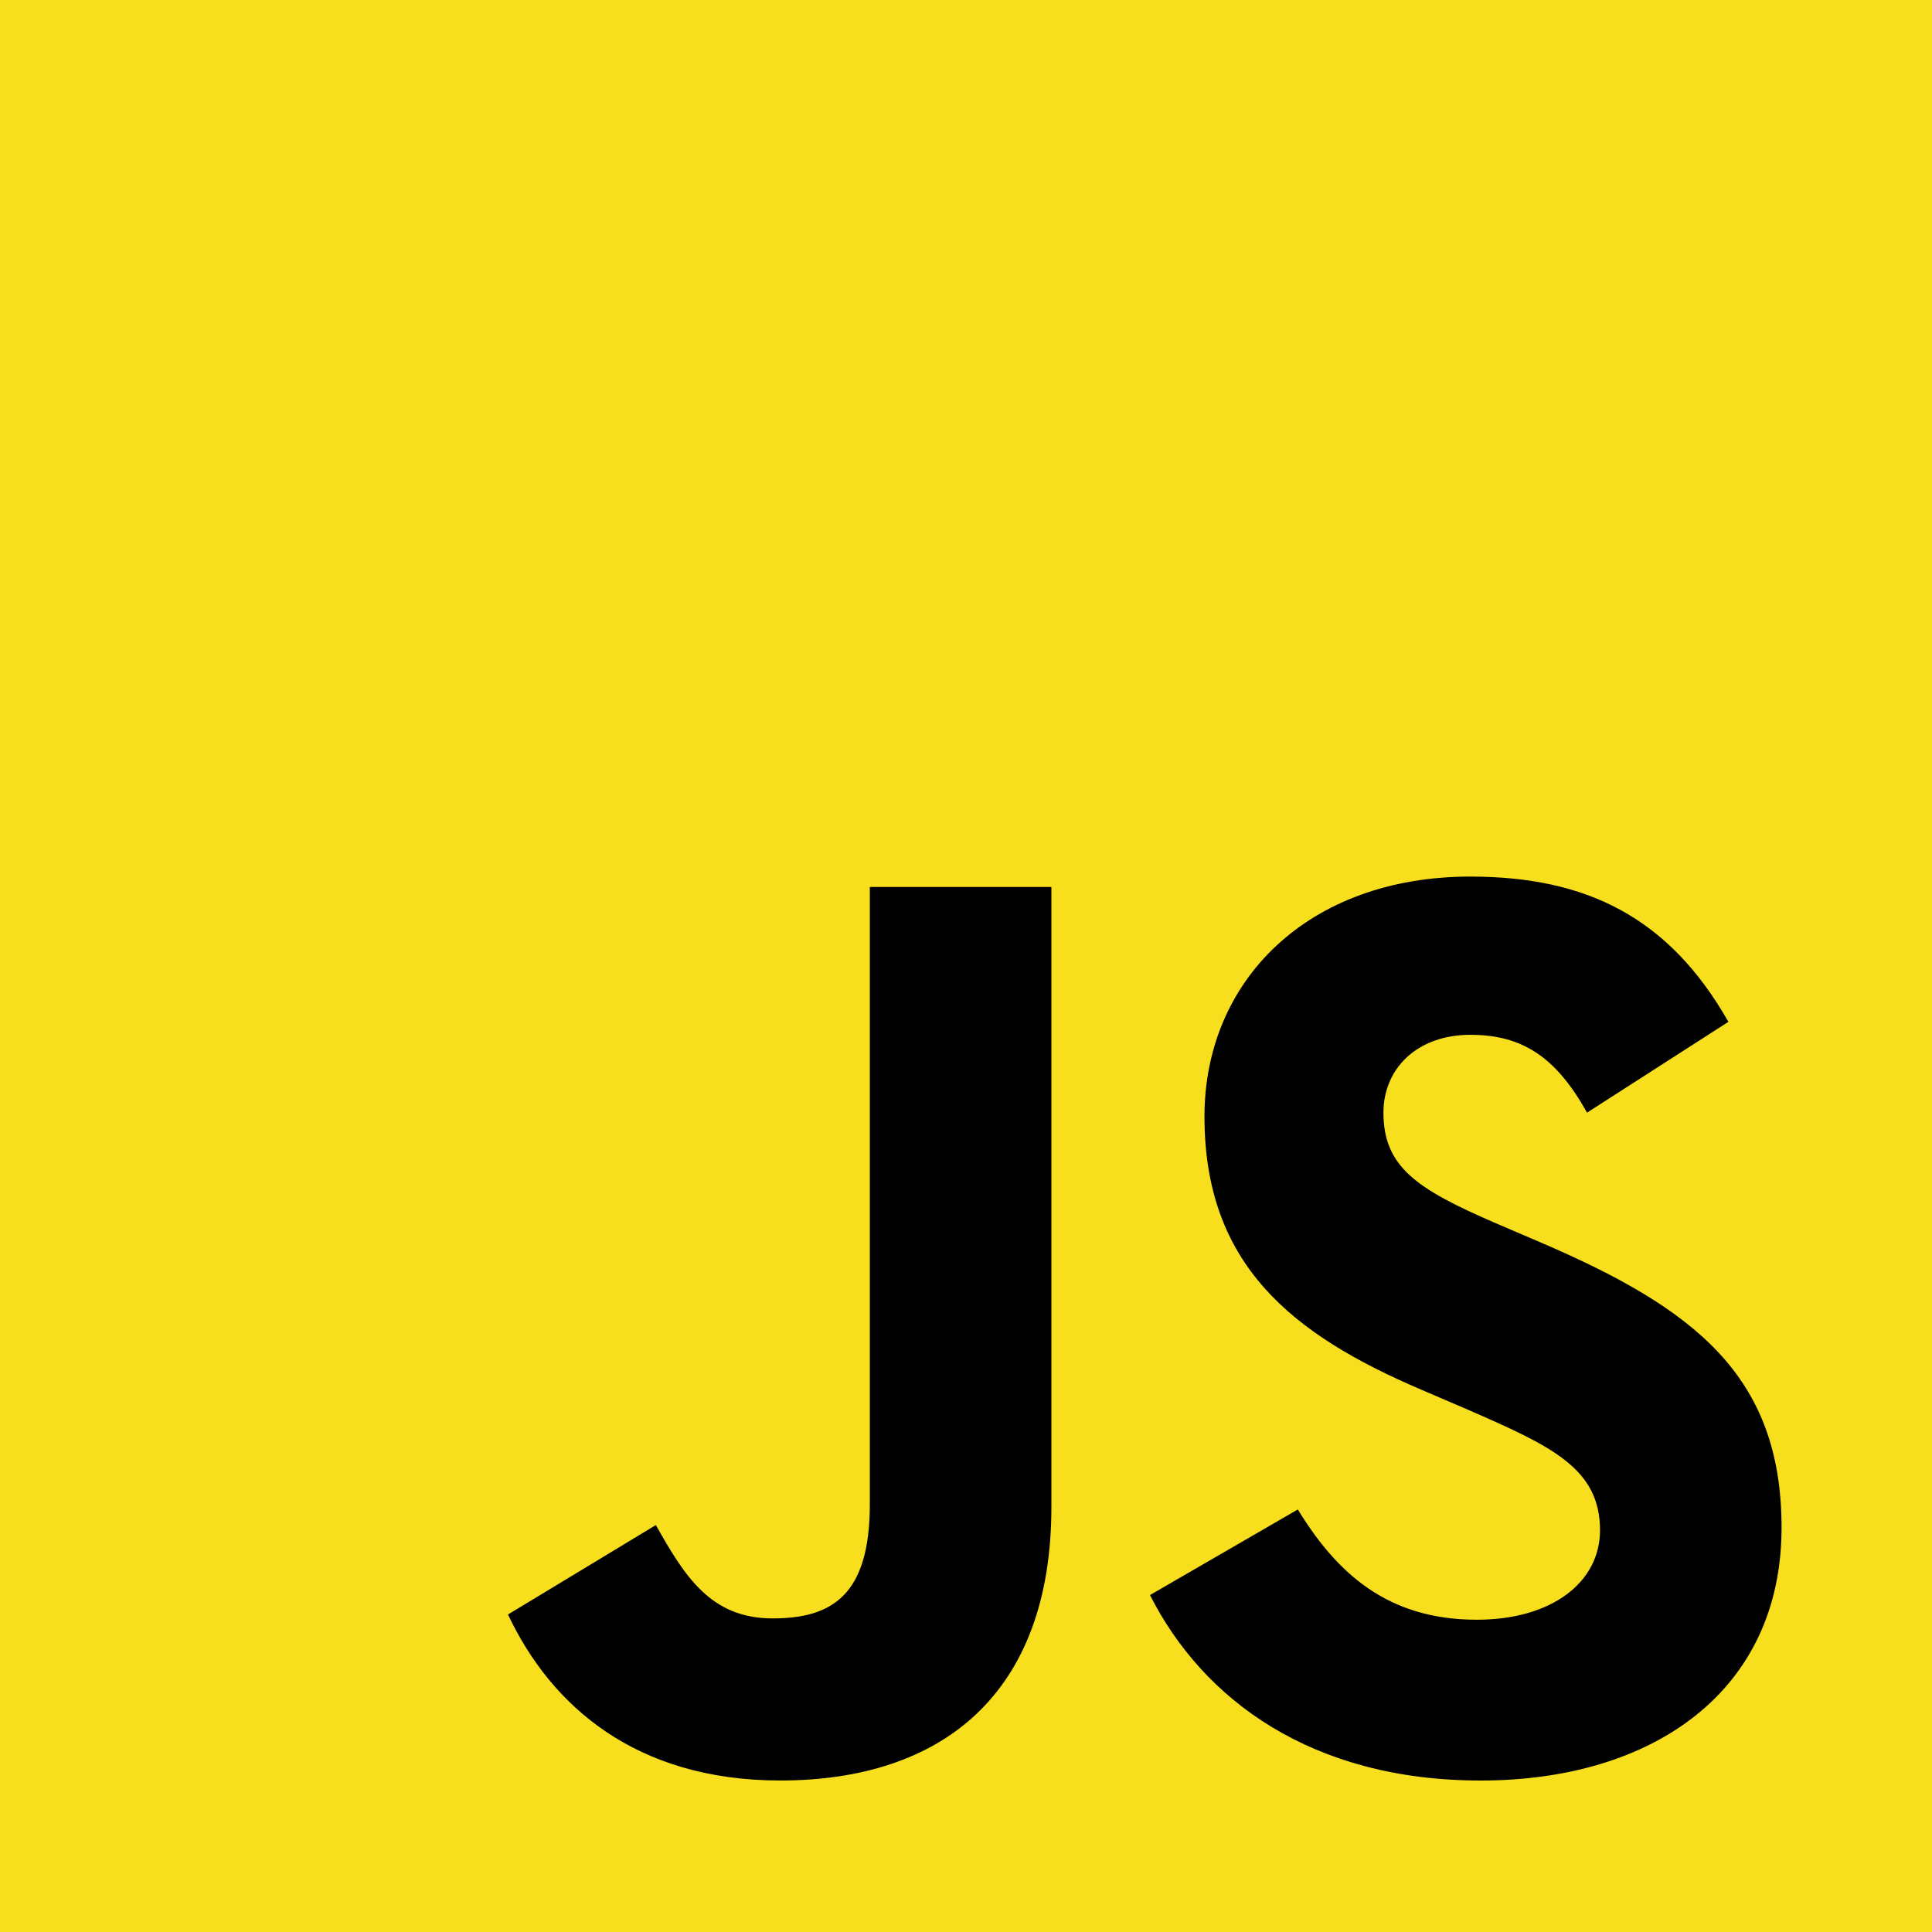
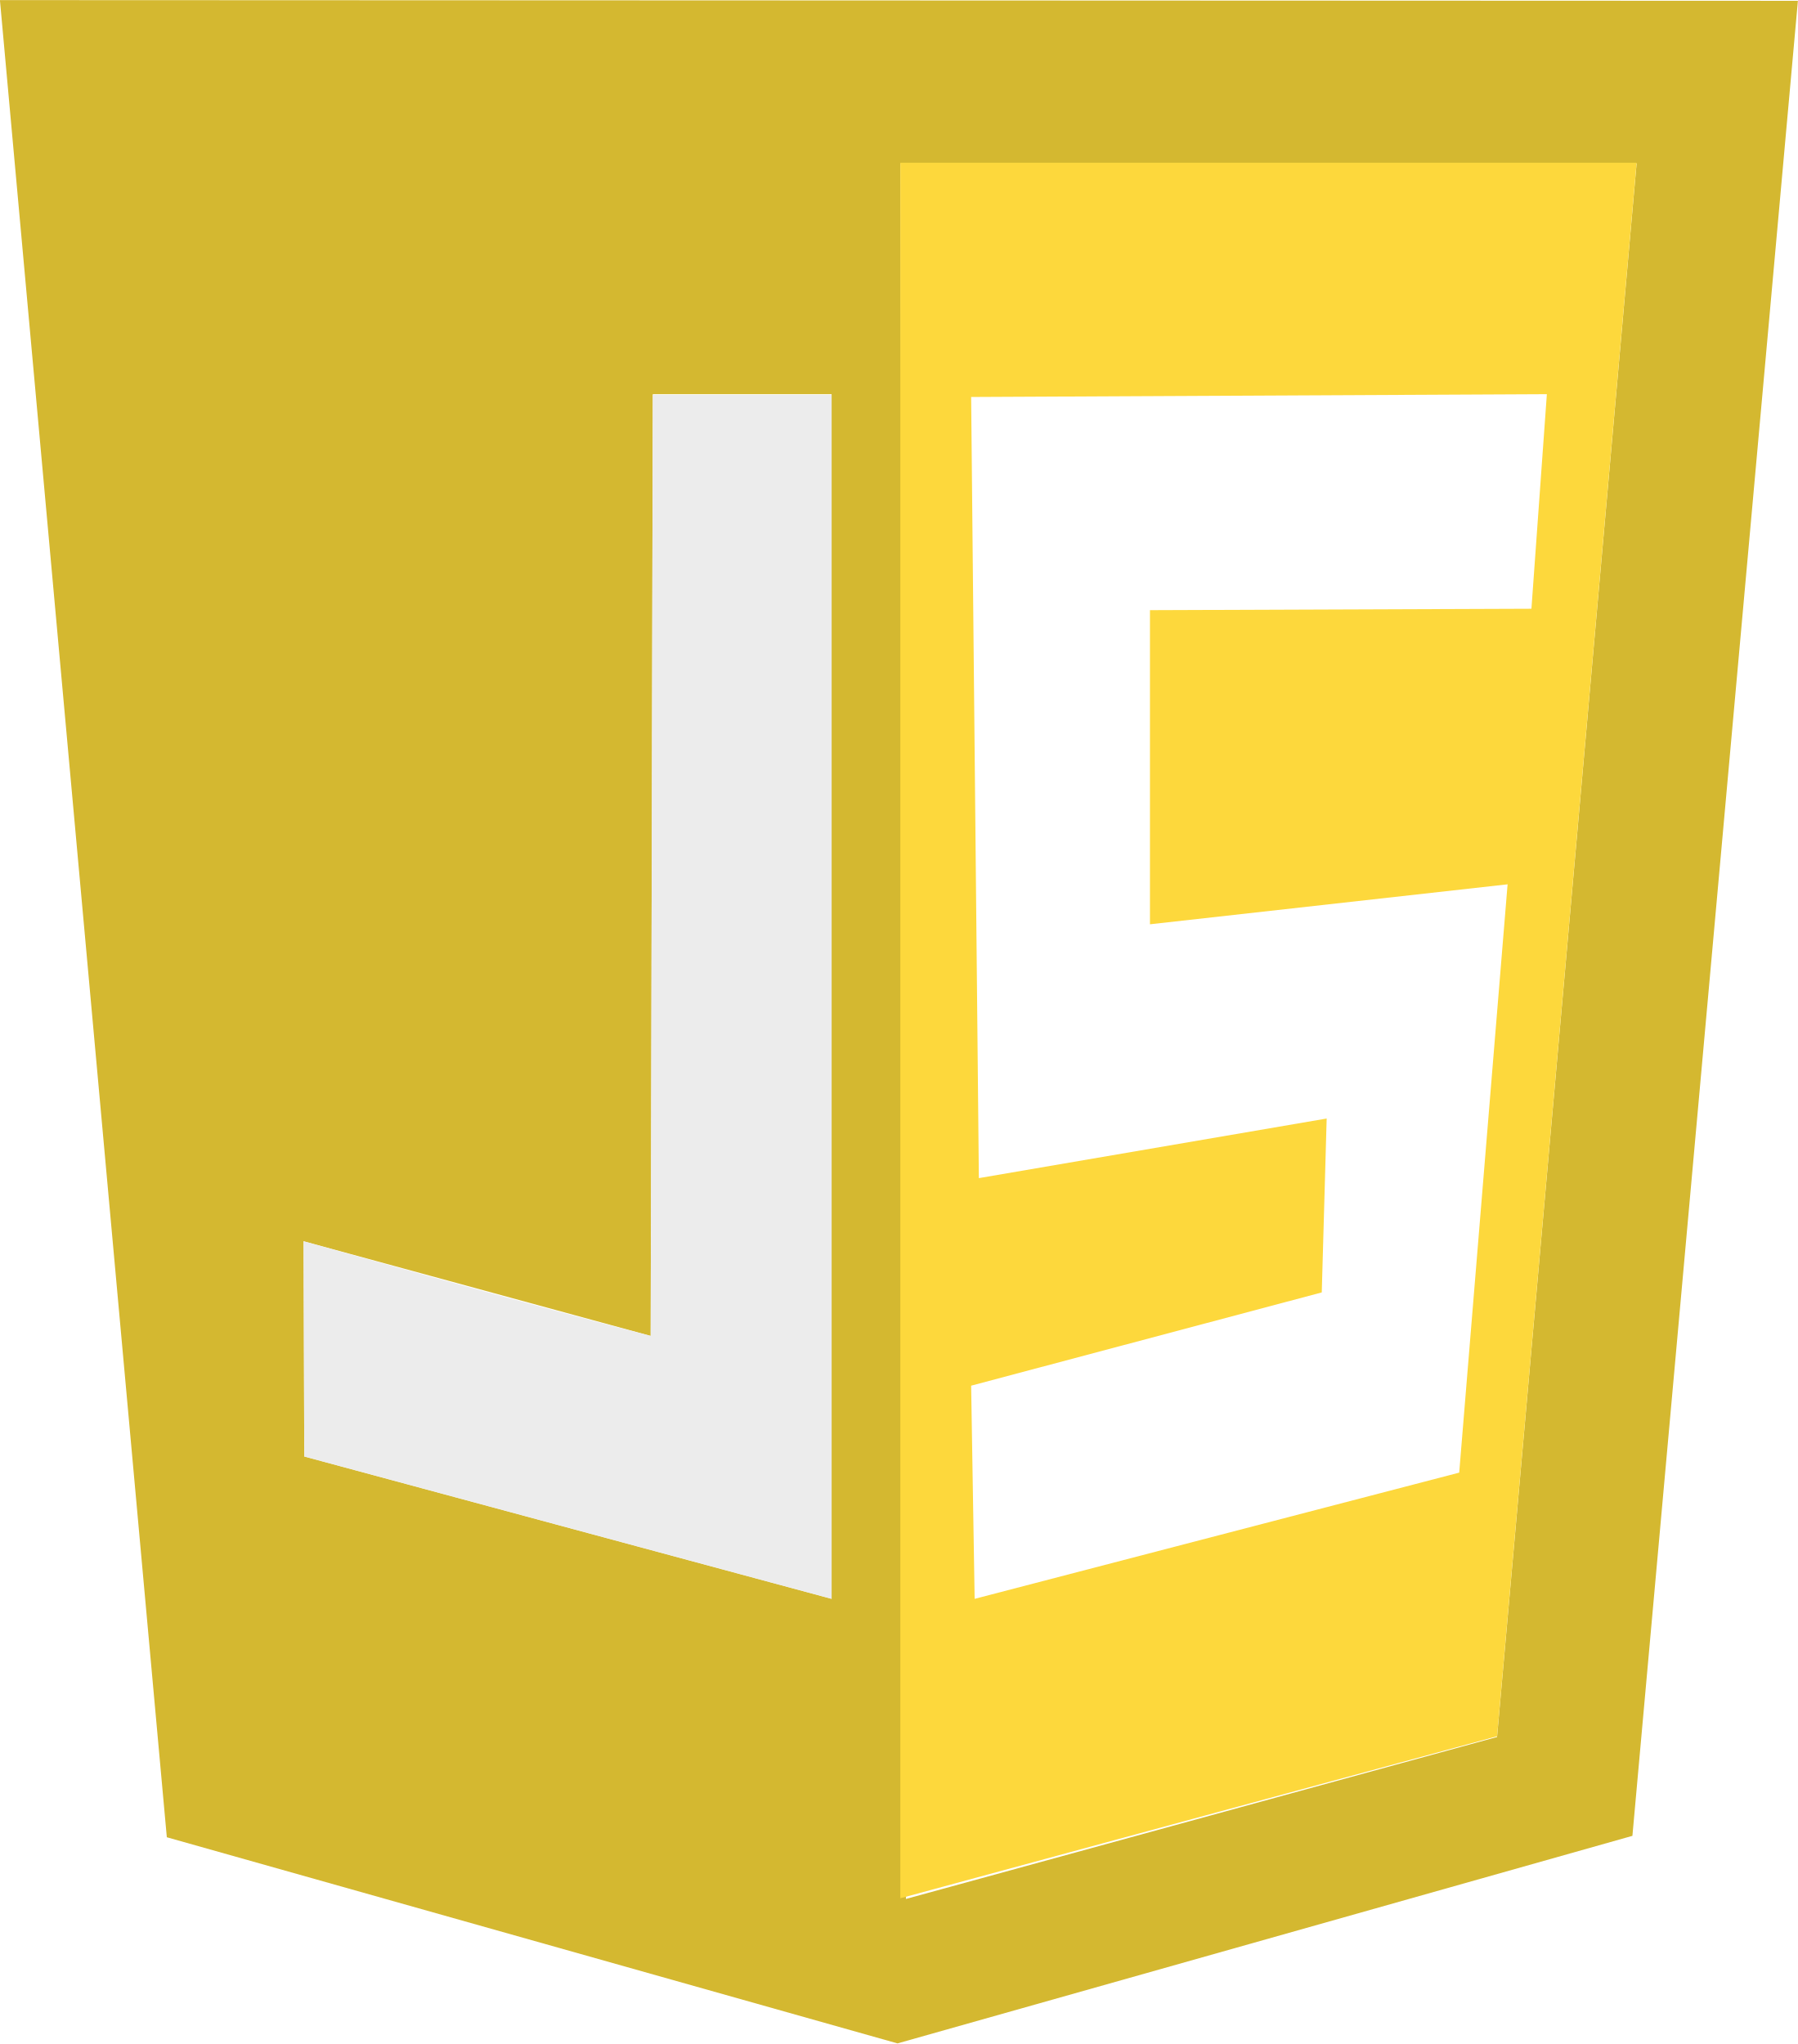
- <svg xmlns="http://www.w3.org/2000/svg" width="60" height="60" viewBox="0 0 60 60">
-   <g fill="none" fill-rule="evenodd">
-     <polygon fill="#F7DF1E" fill-rule="nonzero" points="0 0 60 0 60 60 0 60" />
-     <path fill="#000" fill-rule="nonzero" d="M15.776 50.14L20.368 47.362C21.254 48.932 22.059 50.261 23.992 50.261 25.845 50.261 27.013 49.536 27.013 46.717L27.013 27.546 32.652 27.546 32.652 46.797C32.652 52.637 29.228 55.295 24.234 55.295 19.723 55.295 17.105 52.959 15.776 50.14M35.714 49.536L40.305 46.878C41.514 48.852 43.085 50.302 45.864 50.302 48.2 50.302 49.69 49.133 49.69 47.522 49.69 45.589 48.159 44.904 45.582 43.777L44.172 43.172C40.104 41.441 37.406 39.266 37.406 34.675 37.406 30.446 40.628 27.223 45.662 27.223 49.247 27.223 51.824 28.472 53.677 31.734L49.287 34.554C48.32 32.822 47.273 32.137 45.662 32.137 44.011 32.137 42.964 33.184 42.964 34.554 42.964 36.245 44.011 36.93 46.427 37.977L47.837 38.581C52.63 40.636 55.328 42.73 55.328 47.442 55.328 52.517 51.341 55.296 45.984 55.296 40.749 55.296 37.365 52.799 35.714 49.536" />
+ <svg xmlns="http://www.w3.org/2000/svg" id="svg4525" viewBox="0 0 256.4 291.5" width="2199" height="2500">
+   <style>.st0{fill:#d4b830}.st1,.st2{opacity:.986;fill:#ebebeb;fill-opacity:0;enable-background:new}.st2{fill-opacity:.922}.st3{fill:#fdd83c}</style>
+   <g id="g5193" transform="translate(4.988 -113.385)">
+     <path id="path5113" class="st0" d="M18.8 375.4L-5 113.4l256.4.1-23.6 261.7L123 404.8 18.8 375.4zm189.7-14.3l19.9-224.4h-105l.8 247.5 84.3-23.1zm-94.9-191.5H88.1l-.3 134.3-49.5-13.5.1 30.7 75.2 20.3V169.6z" />
+     <path id="path5159" class="st1" d="M105.2 338.9c-3.3-1-19.6-5.4-36.2-9.9l-30.1-8.1v-15.1c0-14.8 0-15.1 1.5-14.6.8.3 11.8 3.3 24.4 6.8l22.9 6.3.2-67 .2-67h25v85.2c0 67.7-.2 85.2-.9 85.2-.5-.1-3.7-.9-7-1.8z" />
+     <path id="path5157" class="st2" d="M38.4 321.1l-.1-30.7s31.6 8.9 49.5 13.5l.3-134.2h25.5v171.7l-75.2-20.3z" />
+     <path id="path5117" class="st3" d="M123.4 136.6h105L208.5 361l-85.1 23.1V136.6zm79.7 186.8l6.9-83.9-51 5.7v-44.8l54.4-.2 2.2-30.6-82.1.4 1.1 111.4 49.6-8.5-.7 24.8-50 13.3.5 30.4 69.1-18z" />
  </g>
</svg>
